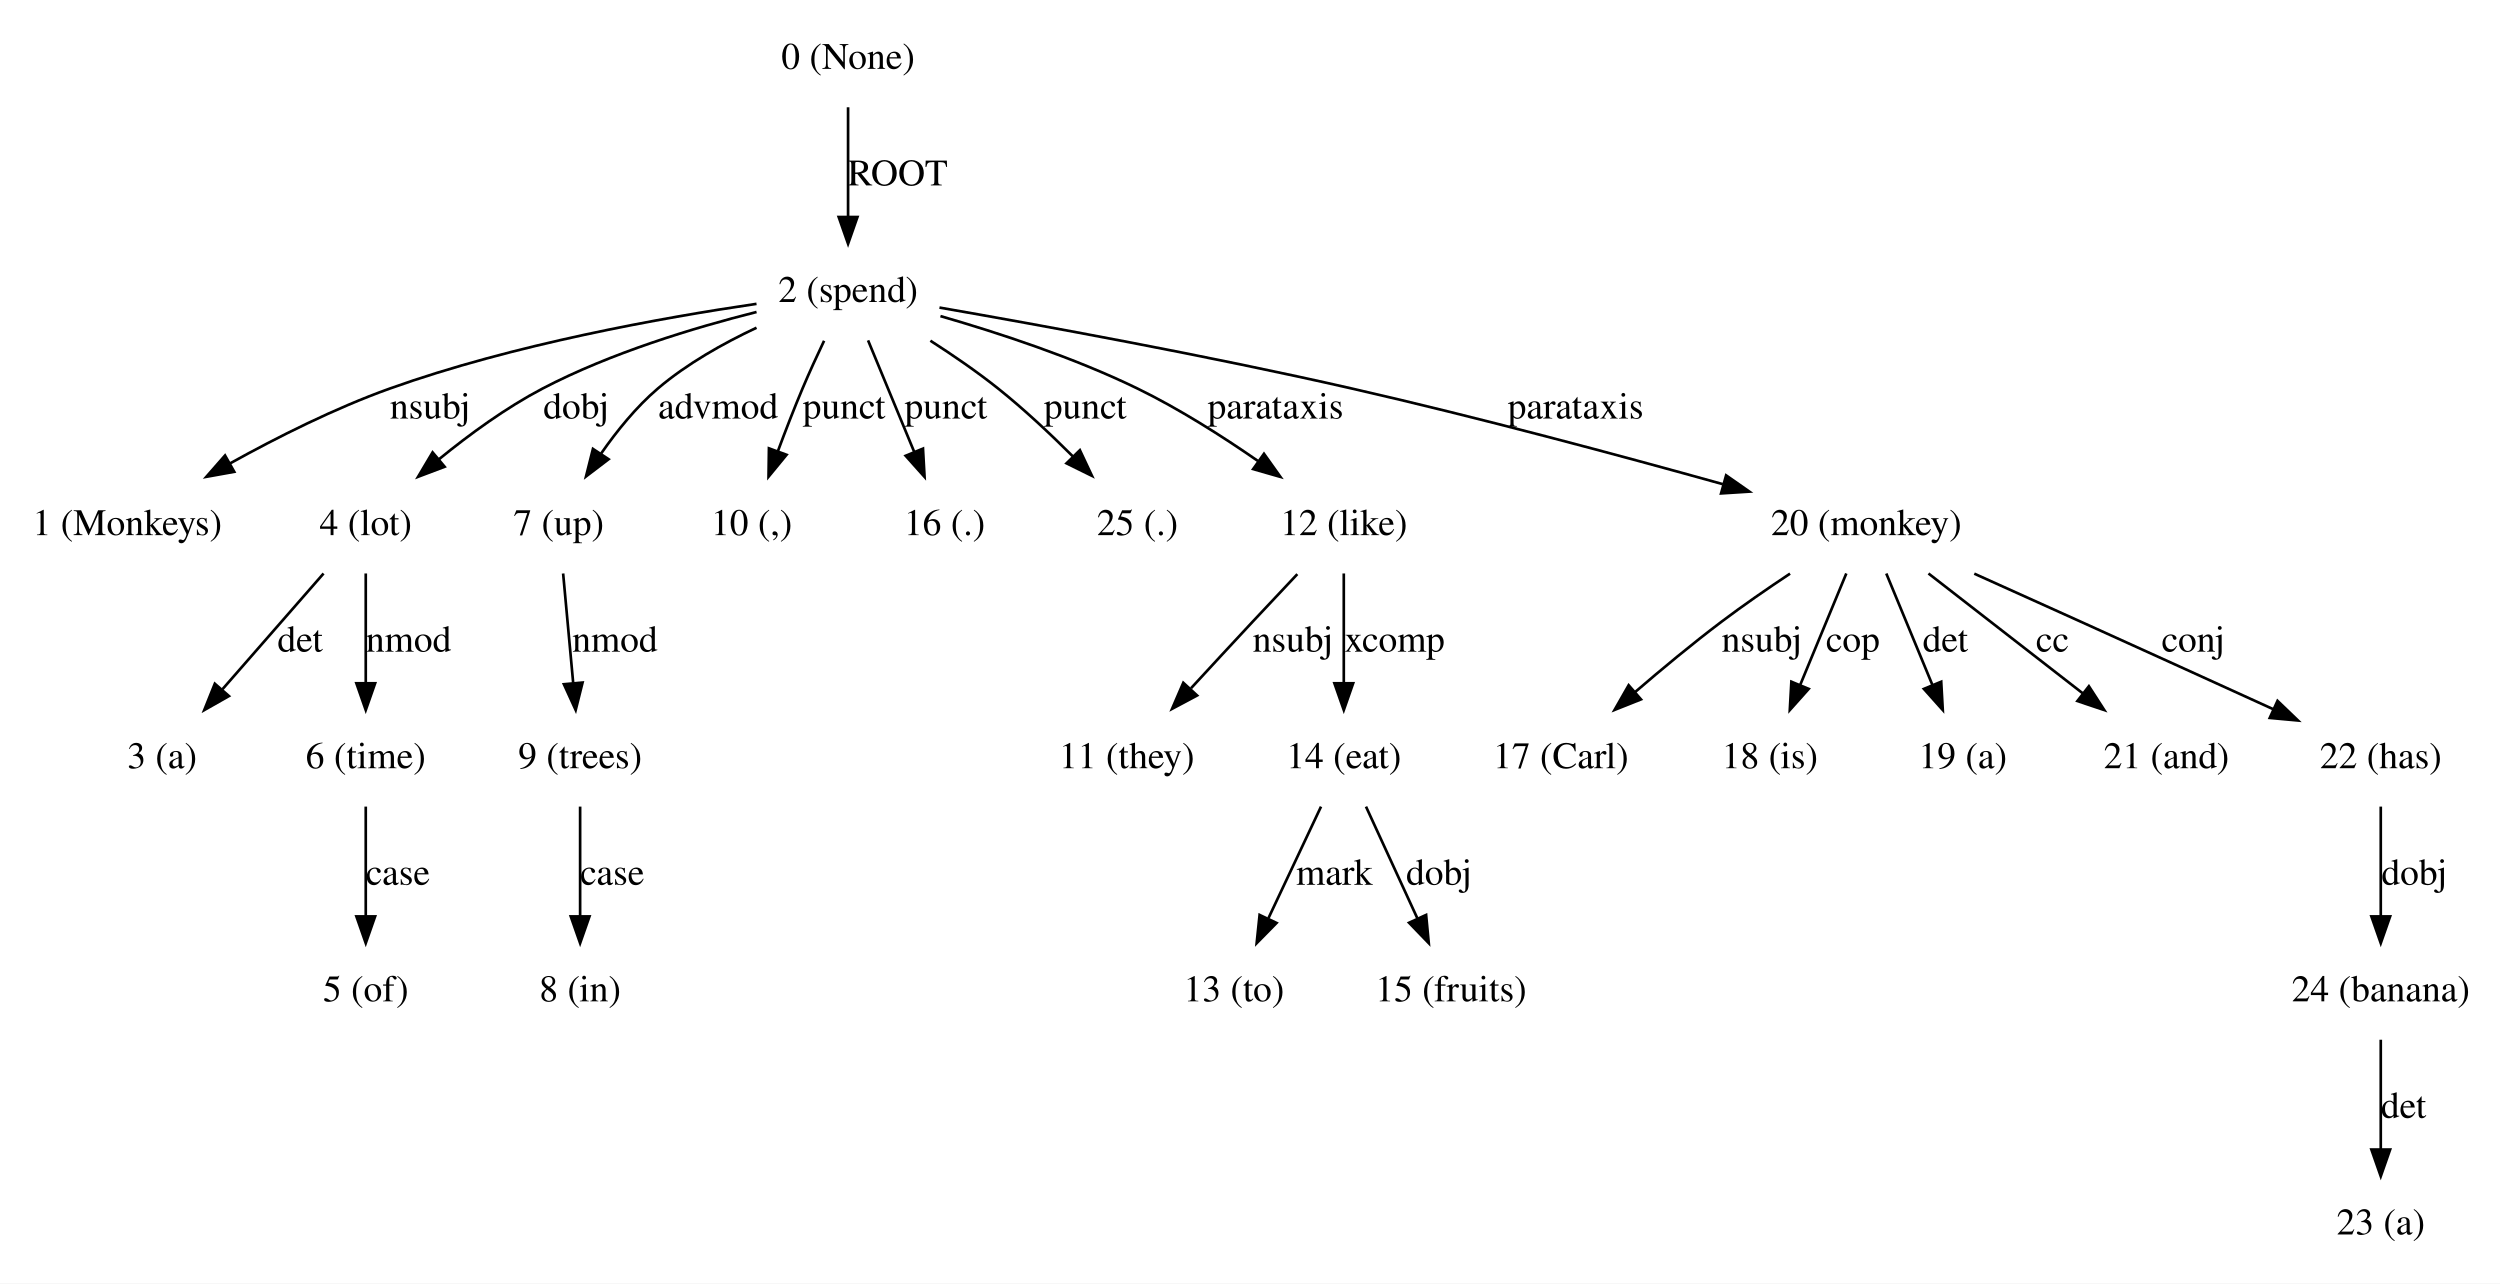
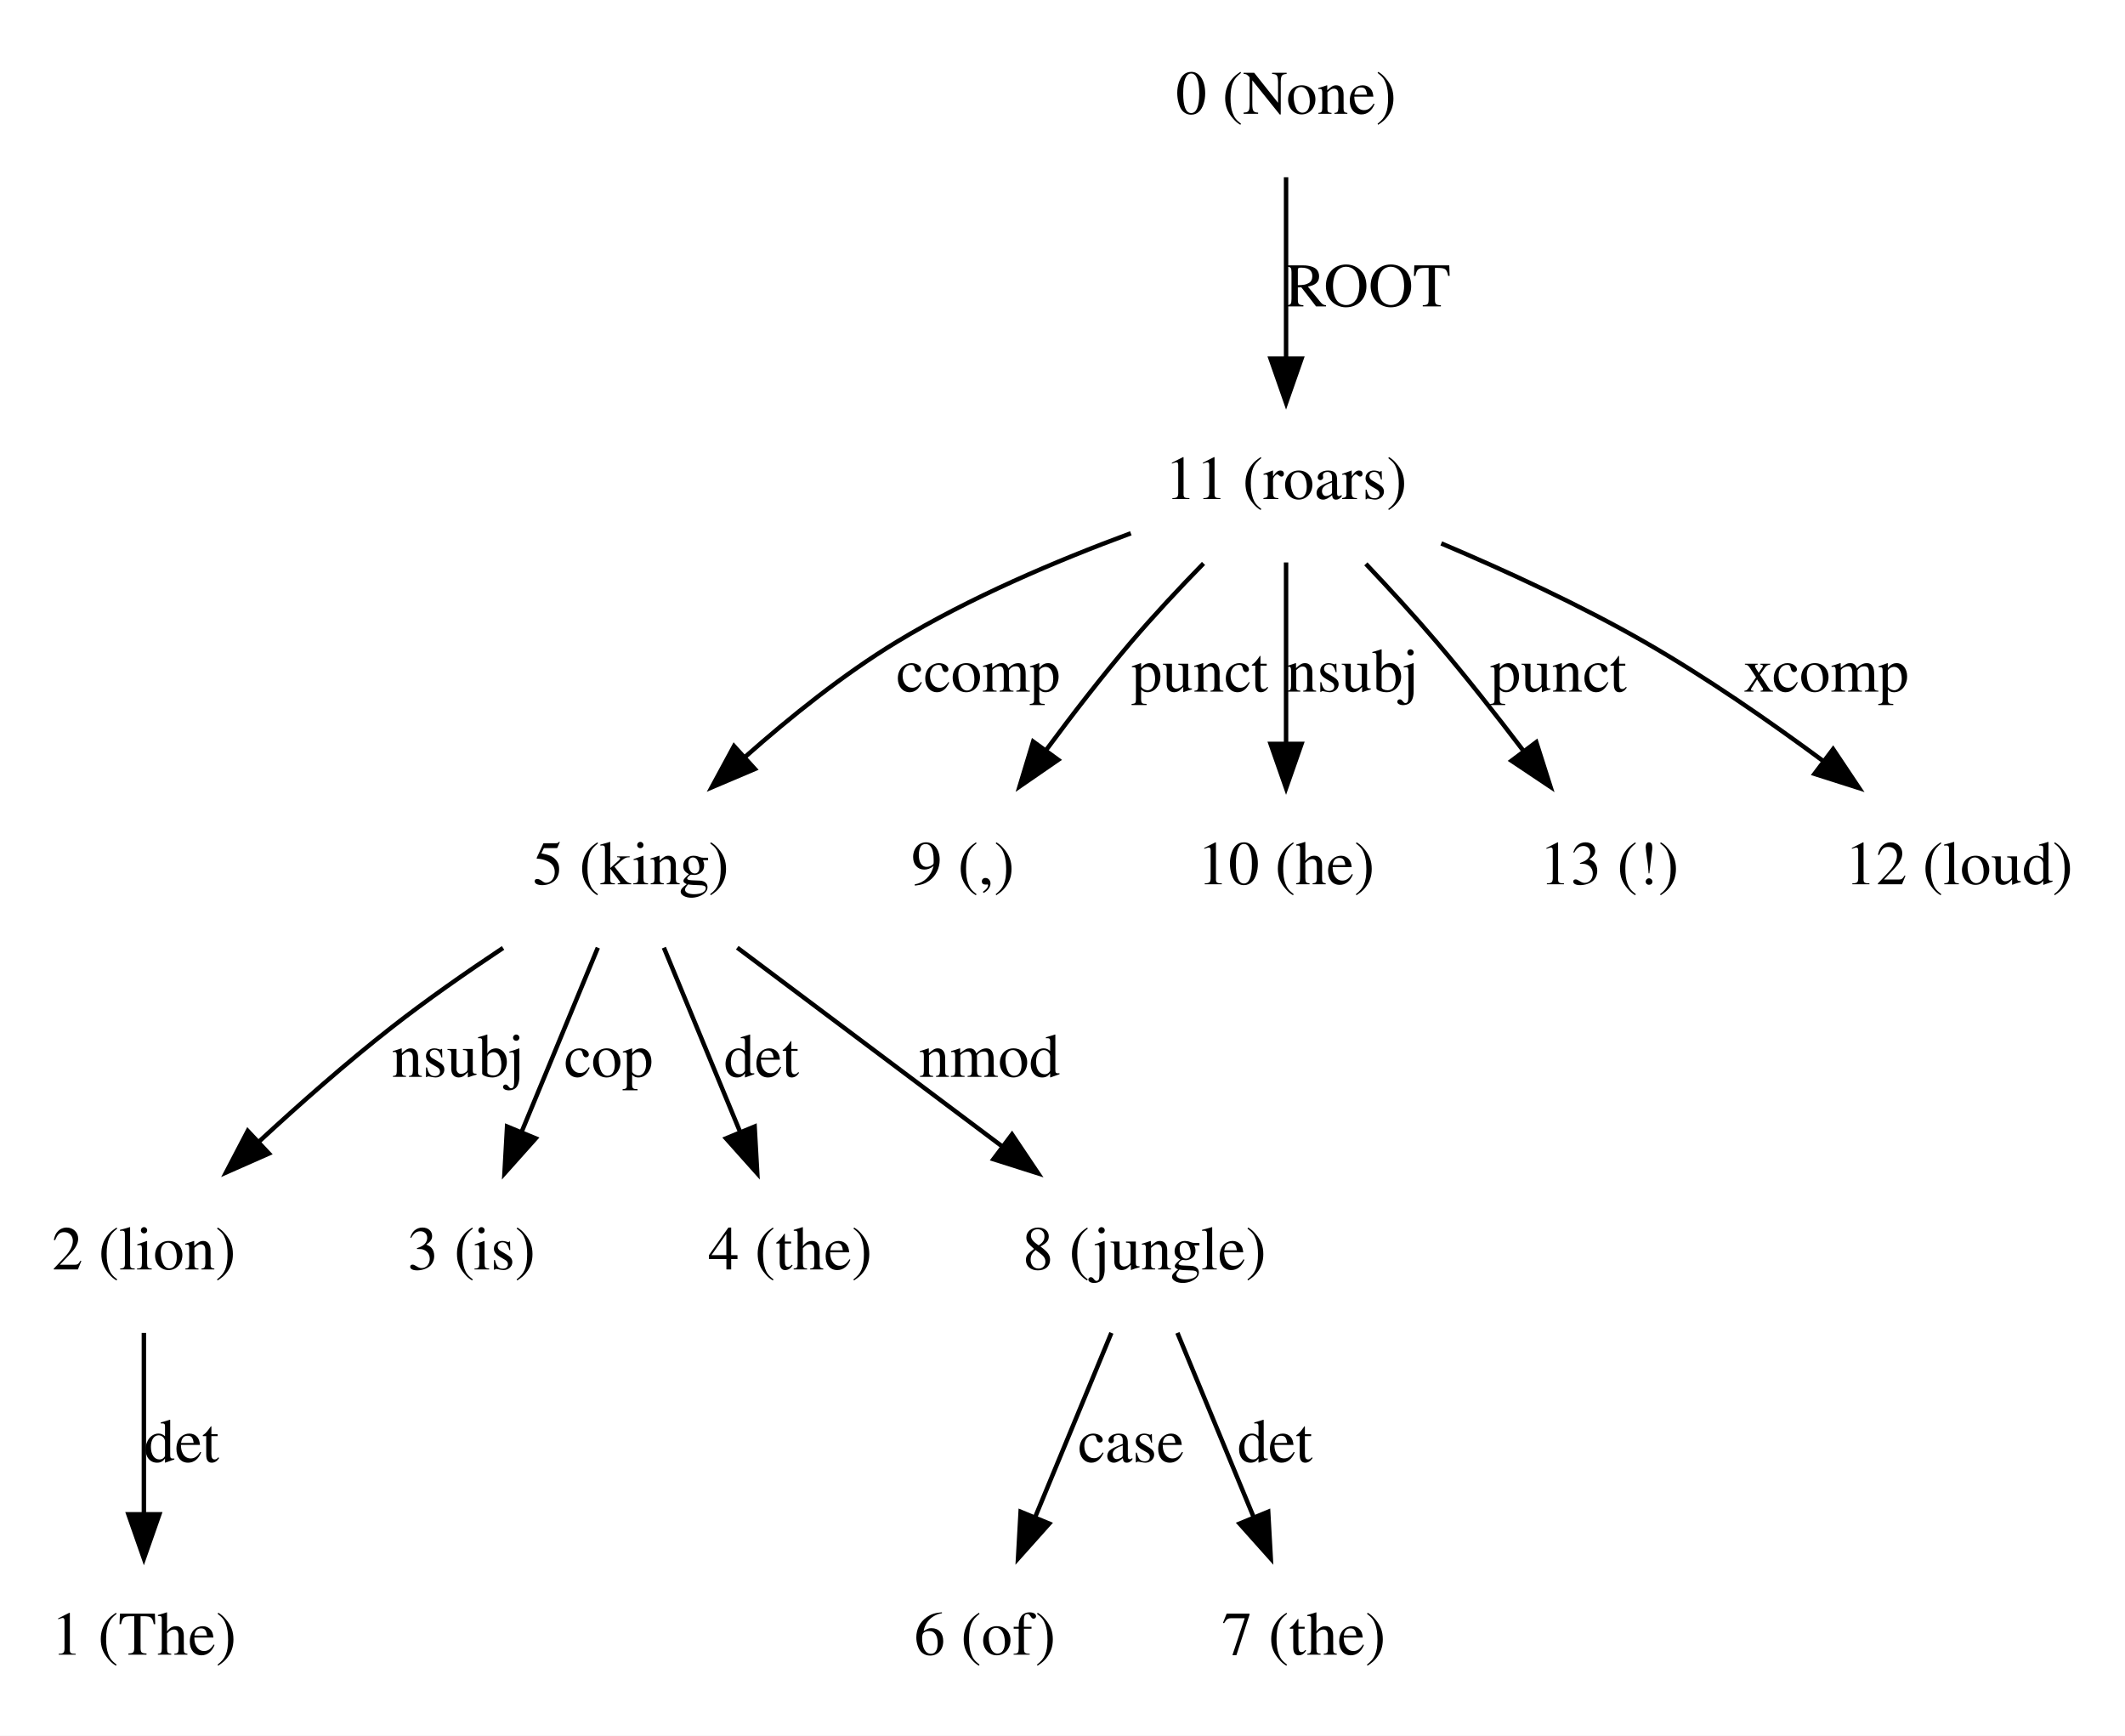
- <svg xmlns="http://www.w3.org/2000/svg" width="933pt" height="479pt" viewBox="0.00 0.00 933.00 479.00">
-   <g id="graph0" class="graph" transform="scale(1 1) rotate(0) translate(4 475)">
-     <polygon fill="#ffffff" stroke="transparent" points="-4,4 -4,-475 929,-475 929,4 -4,4" />
+ <svg xmlns="http://www.w3.org/2000/svg" width="480pt" height="392pt" viewBox="0.00 0.00 480.00 392.00">
+   <g id="graph0" class="graph" transform="scale(1 1) rotate(0) translate(4 388)">
+     <polygon fill="#ffffff" stroke="transparent" points="-4,4 -4,-388 476,-388 476,4 -4,4" />
    <g id="node1" class="node">
-       <text text-anchor="middle" x="312.5" y="-449.3" font-family="Times,serif" font-size="14.00" fill="#000000">0 (None)</text>
+       <text text-anchor="middle" x="286.5" y="-362.3" font-family="Times,serif" font-size="14.00" fill="#000000">0 (None)</text>
    </g>
    <g id="node2" class="node">
-       <text text-anchor="middle" x="312.5" y="-362.3" font-family="Times,serif" font-size="14.00" fill="#000000">2 (spend)</text>
+       <text text-anchor="middle" x="286.5" y="-275.3" font-family="Times,serif" font-size="14.00" fill="#000000">11 (roars)</text>
    </g>
    <g id="edge1" class="edge">
-       <path fill="none" stroke="#000000" d="M312.5,-434.974C312.5,-423.192 312.5,-407.561 312.5,-394.158" />
-       <polygon fill="#000000" stroke="#000000" points="316,-394.003 312.5,-384.003 309,-394.003 316,-394.003" />
-       <text text-anchor="middle" x="331" y="-405.8" font-family="Times,serif" font-size="14.00" fill="#000000">ROOT</text>
+       <path fill="none" stroke="#000000" d="M286.5,-347.974C286.5,-336.192 286.5,-320.561 286.5,-307.158" />
+       <polygon fill="#000000" stroke="#000000" points="290,-307.003 286.5,-297.003 283,-307.003 290,-307.003" />
+       <text text-anchor="middle" x="305" y="-318.8" font-family="Times,serif" font-size="14.00" fill="#000000">ROOT</text>
+     </g>
+     <g id="node7" class="node">
+       <text text-anchor="middle" x="138.5" y="-188.3" font-family="Times,serif" font-size="14.00" fill="#000000">5 (king)</text>
+     </g>
+     <g id="edge9" class="edge">
+       <path fill="none" stroke="#000000" d="M251.436,-267.561C234.8,-261.417 215.001,-253.035 198.5,-243 186.518,-235.713 174.505,-226.077 164.41,-217.145" />
+       <polygon fill="#000000" stroke="#000000" points="166.515,-214.329 156.761,-210.191 161.805,-219.508 166.515,-214.329" />
+       <text text-anchor="middle" x="217" y="-231.8" font-family="Times,serif" font-size="14.00" fill="#000000">ccomp</text>
+     </g>
+     <g id="node11" class="node">
+       <text text-anchor="middle" x="213.5" y="-188.3" font-family="Times,serif" font-size="14.00" fill="#000000">9 (,)</text>
+     </g>
+     <g id="edge10" class="edge">
+       <path fill="none" stroke="#000000" d="M267.855,-260.752C262.426,-255.193 256.589,-248.971 251.5,-243 244.978,-235.347 238.287,-226.686 232.374,-218.702" />
+       <polygon fill="#000000" stroke="#000000" points="235.027,-216.4 226.306,-210.384 229.372,-220.525 235.027,-216.4" />
+       <text text-anchor="middle" x="267" y="-231.8" font-family="Times,serif" font-size="14.00" fill="#000000">punct</text>
+     </g>
+     <g id="node12" class="node">
+       <text text-anchor="middle" x="286.5" y="-188.3" font-family="Times,serif" font-size="14.00" fill="#000000">10 (he)</text>
+     </g>
+     <g id="edge12" class="edge">
+       <path fill="none" stroke="#000000" d="M286.5,-260.974C286.5,-249.192 286.5,-233.561 286.5,-220.158" />
+       <polygon fill="#000000" stroke="#000000" points="290,-220.003 286.5,-210.003 283,-220.003 290,-220.003" />
+       <text text-anchor="middle" x="301.5" y="-231.8" font-family="Times,serif" font-size="14.00" fill="#000000">nsubj</text>
+     </g>
+     <g id="node13" class="node">
+       <text text-anchor="middle" x="359.5" y="-188.3" font-family="Times,serif" font-size="14.00" fill="#000000">13 (!)</text>
+     </g>
+     <g id="edge11" class="edge">
+       <path fill="none" stroke="#000000" d="M304.524,-260.654C309.796,-255.093 315.487,-248.893 320.5,-243 327.146,-235.186 334.054,-226.399 340.177,-218.349" />
+       <polygon fill="#000000" stroke="#000000" points="343.018,-220.394 346.229,-210.298 337.422,-216.188 343.018,-220.394" />
+       <text text-anchor="middle" x="348" y="-231.8" font-family="Times,serif" font-size="14.00" fill="#000000">punct</text>
+     </g>
+     <g id="node14" class="node">
+       <text text-anchor="middle" x="438.5" y="-188.3" font-family="Times,serif" font-size="14.00" fill="#000000">12 (loud)</text>
+     </g>
+     <g id="edge13" class="edge">
+       <path fill="none" stroke="#000000" d="M321.557,-265.274C336.104,-259.108 352.948,-251.343 367.5,-243 381.3,-235.088 395.702,-225.106 407.899,-216.075" />
+       <polygon fill="#000000" stroke="#000000" points="410.07,-218.821 415.956,-210.012 405.861,-213.228 410.07,-218.821" />
+       <text text-anchor="middle" x="408.5" y="-231.8" font-family="Times,serif" font-size="14.00" fill="#000000">xcomp</text>
    </g>
    <g id="node3" class="node">
-       <text text-anchor="middle" x="43.5" y="-275.3" font-family="Times,serif" font-size="14.00" fill="#000000">1 (Monkeys)</text>
+       <text text-anchor="middle" x="28.5" y="-14.3" font-family="Times,serif" font-size="14.00" fill="#000000">1 (The)</text>
+     </g>
+     <g id="node4" class="node">
+       <text text-anchor="middle" x="28.5" y="-101.3" font-family="Times,serif" font-size="14.00" fill="#000000">2 (lion)</text>
    </g>
    <g id="edge2" class="edge">
-       <path fill="none" stroke="#000000" d="M278.331,-361.606C243.267,-356.454 187.488,-346.458 141.5,-330 121.047,-322.681 99.51,-311.856 81.852,-302.059" />
-       <polygon fill="#000000" stroke="#000000" points="83.425,-298.928 72.997,-297.054 79.98,-305.022 83.425,-298.928" />
-       <text text-anchor="middle" x="156.5" y="-318.8" font-family="Times,serif" font-size="14.00" fill="#000000">nsubj</text>
+       <path fill="none" stroke="#000000" d="M28.5,-86.974C28.5,-75.192 28.5,-59.561 28.5,-46.158" />
+       <polygon fill="#000000" stroke="#000000" points="32,-46.003 28.5,-36.003 25,-46.003 32,-46.003" />
+       <text text-anchor="middle" x="37" y="-57.8" font-family="Times,serif" font-size="14.00" fill="#000000">det</text>
    </g>
-     <g id="node4" class="node">
-       <text text-anchor="middle" x="132.5" y="-275.3" font-family="Times,serif" font-size="14.00" fill="#000000">4 (lot)</text>
+     <g id="node5" class="node">
+       <text text-anchor="middle" x="102.5" y="-101.3" font-family="Times,serif" font-size="14.00" fill="#000000">3 (is)</text>
+     </g>
+     <g id="node6" class="node">
+       <text text-anchor="middle" x="174.5" y="-101.3" font-family="Times,serif" font-size="14.00" fill="#000000">4 (the)</text>
    </g>
    <g id="edge3" class="edge">
-       <path fill="none" stroke="#000000" d="M278.343,-358.566C255.025,-352.698 223.88,-343.274 198.5,-330 184.87,-322.872 171.189,-312.879 159.845,-303.625" />
-       <polygon fill="#000000" stroke="#000000" points="161.942,-300.816 152.032,-297.07 157.443,-306.179 161.942,-300.816" />
-       <text text-anchor="middle" x="211" y="-318.8" font-family="Times,serif" font-size="14.00" fill="#000000">dobj</text>
-     </g>
-     <g id="node5" class="node">
-       <text text-anchor="middle" x="204.5" y="-275.3" font-family="Times,serif" font-size="14.00" fill="#000000">7 (up)</text>
+       <path fill="none" stroke="#000000" d="M109.629,-173.911C101.335,-168.407 92.401,-162.175 84.5,-156 74.301,-148.029 63.665,-138.648 54.437,-130.119" />
+       <polygon fill="#000000" stroke="#000000" points="56.747,-127.487 47.056,-123.205 51.962,-132.596 56.747,-127.487" />
+       <text text-anchor="middle" x="99.5" y="-144.8" font-family="Times,serif" font-size="14.00" fill="#000000">nsubj</text>
    </g>
    <g id="edge4" class="edge">
-       <path fill="none" stroke="#000000" d="M278.337,-352.693C265.939,-346.87 252.33,-339.238 241.5,-330 233.47,-323.151 226.237,-314.22 220.341,-305.749" />
-       <polygon fill="#000000" stroke="#000000" points="223.129,-303.619 214.704,-297.196 217.284,-307.471 223.129,-303.619" />
-       <text text-anchor="middle" x="264" y="-318.8" font-family="Times,serif" font-size="14.00" fill="#000000">advmod</text>
-     </g>
-     <g id="node6" class="node">
-       <text text-anchor="middle" x="276.5" y="-275.3" font-family="Times,serif" font-size="14.00" fill="#000000">10 (,)</text>
+       <path fill="none" stroke="#000000" d="M131.041,-173.974C126.069,-161.958 119.441,-145.94 113.823,-132.365" />
+       <polygon fill="#000000" stroke="#000000" points="117.007,-130.905 109.95,-123.003 110.539,-133.582 117.007,-130.905" />
+       <text text-anchor="middle" x="133.5" y="-144.8" font-family="Times,serif" font-size="14.00" fill="#000000">cop</text>
    </g>
    <g id="edge5" class="edge">
-       <path fill="none" stroke="#000000" d="M303.55,-347.821C300.86,-342.157 297.97,-335.86 295.5,-330 292.336,-322.493 289.148,-314.258 286.311,-306.636" />
-       <polygon fill="#000000" stroke="#000000" points="289.539,-305.272 282.815,-297.084 282.965,-307.677 289.539,-305.272" />
-       <text text-anchor="middle" x="311" y="-318.8" font-family="Times,serif" font-size="14.00" fill="#000000">punct</text>
+       <path fill="none" stroke="#000000" d="M145.959,-173.974C150.931,-161.958 157.559,-145.94 163.177,-132.365" />
+       <polygon fill="#000000" stroke="#000000" points="166.461,-133.582 167.05,-123.003 159.993,-130.905 166.461,-133.582" />
+       <text text-anchor="middle" x="168" y="-144.8" font-family="Times,serif" font-size="14.00" fill="#000000">det</text>
    </g>
-     <g id="node7" class="node">
-       <text text-anchor="middle" x="348.5" y="-275.3" font-family="Times,serif" font-size="14.00" fill="#000000">16 (.)</text>
+     <g id="node8" class="node">
+       <text text-anchor="middle" x="254.5" y="-101.3" font-family="Times,serif" font-size="14.00" fill="#000000">8 (jungle)</text>
    </g>
    <g id="edge6" class="edge">
-       <path fill="none" stroke="#000000" d="M319.959,-347.974C324.931,-335.959 331.559,-319.94 337.177,-306.365" />
-       <polygon fill="#000000" stroke="#000000" points="340.461,-307.582 341.05,-297.003 333.993,-304.905 340.461,-307.582" />
-       <text text-anchor="middle" x="349" y="-318.8" font-family="Times,serif" font-size="14.00" fill="#000000">punct</text>
+       <path fill="none" stroke="#000000" d="M162.535,-173.974C179.877,-160.967 203.475,-143.269 222.424,-129.057" />
+       <polygon fill="#000000" stroke="#000000" points="224.595,-131.803 230.495,-123.003 220.395,-126.203 224.595,-131.803" />
+       <text text-anchor="middle" x="219.5" y="-144.8" font-family="Times,serif" font-size="14.00" fill="#000000">nmod</text>
    </g>
-     <g id="node8" class="node">
-       <text text-anchor="middle" x="420.5" y="-275.3" font-family="Times,serif" font-size="14.00" fill="#000000">25 (.)</text>
+     <g id="node9" class="node">
+       <text text-anchor="middle" x="218.5" y="-14.3" font-family="Times,serif" font-size="14.00" fill="#000000">6 (of)</text>
    </g>
    <g id="edge7" class="edge">
-       <path fill="none" stroke="#000000" d="M343.217,-347.847C351.655,-342.439 360.64,-336.272 368.5,-330 378.132,-322.314 387.966,-313.089 396.453,-304.611" />
-       <polygon fill="#000000" stroke="#000000" points="399.015,-306.997 403.525,-297.409 394.021,-302.092 399.015,-306.997" />
-       <text text-anchor="middle" x="401" y="-318.8" font-family="Times,serif" font-size="14.00" fill="#000000">punct</text>
+       <path fill="none" stroke="#000000" d="M247.041,-86.974C242.069,-74.959 235.441,-58.94 229.823,-45.365" />
+       <polygon fill="#000000" stroke="#000000" points="233.007,-43.905 225.95,-36.003 226.539,-46.582 233.007,-43.905" />
+       <text text-anchor="middle" x="251.5" y="-57.8" font-family="Times,serif" font-size="14.00" fill="#000000">case</text>
    </g>
-     <g id="node9" class="node">
-       <text text-anchor="middle" x="497.5" y="-275.3" font-family="Times,serif" font-size="14.00" fill="#000000">12 (like)</text>
+     <g id="node10" class="node">
+       <text text-anchor="middle" x="290.5" y="-14.3" font-family="Times,serif" font-size="14.00" fill="#000000">7 (the)</text>
    </g>
    <g id="edge8" class="edge">
-       <path fill="none" stroke="#000000" d="M346.972,-357.028C368.642,-350.781 396.869,-341.514 420.5,-330 435.99,-322.453 452.043,-312.255 465.458,-302.962" />
-       <polygon fill="#000000" stroke="#000000" points="467.714,-305.654 473.859,-297.023 463.673,-299.938 467.714,-305.654" />
-       <text text-anchor="middle" x="472" y="-318.8" font-family="Times,serif" font-size="14.00" fill="#000000">parataxis</text>
-     </g>
-     <g id="node10" class="node">
-       <text text-anchor="middle" x="692.5" y="-275.3" font-family="Times,serif" font-size="14.00" fill="#000000">20 (monkey)</text>
-     </g>
-     <g id="edge9" class="edge">
-       <path fill="none" stroke="#000000" d="M346.613,-360.213C384.396,-353.63 447.042,-342.202 500.5,-330 547.571,-319.256 600.575,-305.012 638.948,-294.308" />
-       <polygon fill="#000000" stroke="#000000" points="640.186,-297.596 648.871,-291.529 638.297,-290.856 640.186,-297.596" />
-       <text text-anchor="middle" x="584" y="-318.8" font-family="Times,serif" font-size="14.00" fill="#000000">parataxis</text>
-     </g>
-     <g id="node11" class="node">
-       <text text-anchor="middle" x="56.5" y="-188.3" font-family="Times,serif" font-size="14.00" fill="#000000">3 (a)</text>
-     </g>
-     <g id="edge10" class="edge">
-       <path fill="none" stroke="#000000" d="M116.753,-260.974C105.849,-248.492 91.172,-231.69 79.033,-217.794" />
-       <polygon fill="#000000" stroke="#000000" points="81.442,-215.232 72.227,-210.003 76.17,-219.837 81.442,-215.232" />
-       <text text-anchor="middle" x="108" y="-231.8" font-family="Times,serif" font-size="14.00" fill="#000000">det</text>
-     </g>
-     <g id="node12" class="node">
-       <text text-anchor="middle" x="132.5" y="-188.3" font-family="Times,serif" font-size="14.00" fill="#000000">6 (time)</text>
-     </g>
-     <g id="edge11" class="edge">
-       <path fill="none" stroke="#000000" d="M132.5,-260.974C132.5,-249.192 132.5,-233.561 132.5,-220.158" />
-       <polygon fill="#000000" stroke="#000000" points="136,-220.003 132.5,-210.003 129,-220.003 136,-220.003" />
-       <text text-anchor="middle" x="148.5" y="-231.8" font-family="Times,serif" font-size="14.00" fill="#000000">nmod</text>
-     </g>
-     <g id="node14" class="node">
-       <text text-anchor="middle" x="212.5" y="-188.3" font-family="Times,serif" font-size="14.00" fill="#000000">9 (trees)</text>
-     </g>
-     <g id="edge13" class="edge">
-       <path fill="none" stroke="#000000" d="M206.158,-260.974C207.241,-249.192 208.678,-233.561 209.911,-220.158" />
-       <polygon fill="#000000" stroke="#000000" points="213.414,-220.282 210.845,-210.003 206.444,-219.641 213.414,-220.282" />
-       <text text-anchor="middle" x="225.5" y="-231.8" font-family="Times,serif" font-size="14.00" fill="#000000">nmod</text>
-     </g>
-     <g id="node16" class="node">
-       <text text-anchor="middle" x="416.5" y="-188.3" font-family="Times,serif" font-size="14.00" fill="#000000">11 (they)</text>
-     </g>
-     <g id="edge15" class="edge">
-       <path fill="none" stroke="#000000" d="M480.16,-260.727C474.804,-255.059 468.895,-248.783 463.5,-243 455.985,-234.944 447.837,-226.132 440.47,-218.133" />
-       <polygon fill="#000000" stroke="#000000" points="442.76,-215.453 433.414,-210.463 437.609,-220.192 442.76,-215.453" />
-       <text text-anchor="middle" x="478.5" y="-231.8" font-family="Times,serif" font-size="14.00" fill="#000000">nsubj</text>
-     </g>
-     <g id="node17" class="node">
-       <text text-anchor="middle" x="497.5" y="-188.3" font-family="Times,serif" font-size="14.00" fill="#000000">14 (eat)</text>
-     </g>
-     <g id="edge16" class="edge">
-       <path fill="none" stroke="#000000" d="M497.5,-260.974C497.5,-249.192 497.5,-233.561 497.5,-220.158" />
-       <polygon fill="#000000" stroke="#000000" points="501,-220.003 497.5,-210.003 494,-220.003 501,-220.003" />
-       <text text-anchor="middle" x="516.5" y="-231.8" font-family="Times,serif" font-size="14.00" fill="#000000">xcomp</text>
-     </g>
-     <g id="node20" class="node">
-       <text text-anchor="middle" x="578.5" y="-188.3" font-family="Times,serif" font-size="14.00" fill="#000000">17 (Carl)</text>
-     </g>
-     <g id="edge19" class="edge">
-       <path fill="none" stroke="#000000" d="M664.042,-260.923C655.673,-255.369 646.596,-249.107 638.5,-243 627.649,-234.815 616.176,-225.295 606.202,-216.712" />
-       <polygon fill="#000000" stroke="#000000" points="608.407,-213.992 598.564,-210.073 603.815,-219.275 608.407,-213.992" />
-       <text text-anchor="middle" x="653.5" y="-231.8" font-family="Times,serif" font-size="14.00" fill="#000000">nsubj</text>
-     </g>
-     <g id="node21" class="node">
-       <text text-anchor="middle" x="656.5" y="-188.3" font-family="Times,serif" font-size="14.00" fill="#000000">18 (is)</text>
-     </g>
-     <g id="edge20" class="edge">
-       <path fill="none" stroke="#000000" d="M685.041,-260.974C680.069,-248.958 673.441,-232.94 667.823,-219.365" />
-       <polygon fill="#000000" stroke="#000000" points="671.007,-217.905 663.95,-210.003 664.539,-220.582 671.007,-217.905" />
-       <text text-anchor="middle" x="687.5" y="-231.8" font-family="Times,serif" font-size="14.00" fill="#000000">cop</text>
-     </g>
-     <g id="node22" class="node">
-       <text text-anchor="middle" x="728.5" y="-188.3" font-family="Times,serif" font-size="14.00" fill="#000000">19 (a)</text>
-     </g>
-     <g id="edge21" class="edge">
-       <path fill="none" stroke="#000000" d="M699.959,-260.974C704.931,-248.958 711.559,-232.94 717.177,-219.365" />
-       <polygon fill="#000000" stroke="#000000" points="720.461,-220.582 721.05,-210.003 713.993,-217.905 720.461,-220.582" />
-       <text text-anchor="middle" x="722" y="-231.8" font-family="Times,serif" font-size="14.00" fill="#000000">det</text>
-     </g>
-     <g id="node23" class="node">
-       <text text-anchor="middle" x="804.5" y="-188.3" font-family="Times,serif" font-size="14.00" fill="#000000">21 (and)</text>
-     </g>
-     <g id="edge22" class="edge">
-       <path fill="none" stroke="#000000" d="M715.707,-260.974C732.375,-248.025 755.03,-230.428 773.284,-216.249" />
-       <polygon fill="#000000" stroke="#000000" points="775.573,-218.902 781.323,-210.003 771.279,-213.374 775.573,-218.902" />
-       <text text-anchor="middle" x="762" y="-231.8" font-family="Times,serif" font-size="14.00" fill="#000000">cc</text>
-     </g>
-     <g id="node24" class="node">
-       <text text-anchor="middle" x="884.5" y="-188.3" font-family="Times,serif" font-size="14.00" fill="#000000">22 (has)</text>
-     </g>
-     <g id="edge23" class="edge">
-       <path fill="none" stroke="#000000" d="M732.803,-260.905C745.51,-255.189 759.596,-248.841 772.5,-243 796.407,-232.178 823.155,-220.001 844.514,-210.26" />
-       <polygon fill="#000000" stroke="#000000" points="845.971,-213.442 853.616,-206.108 843.066,-207.074 845.971,-213.442" />
-       <text text-anchor="middle" x="814.5" y="-231.8" font-family="Times,serif" font-size="14.00" fill="#000000">conj</text>
-     </g>
-     <g id="node13" class="node">
-       <text text-anchor="middle" x="132.5" y="-101.3" font-family="Times,serif" font-size="14.00" fill="#000000">5 (of)</text>
-     </g>
-     <g id="edge12" class="edge">
-       <path fill="none" stroke="#000000" d="M132.5,-173.974C132.5,-162.192 132.5,-146.561 132.5,-133.158" />
-       <polygon fill="#000000" stroke="#000000" points="136,-133.003 132.5,-123.003 129,-133.003 136,-133.003" />
-       <text text-anchor="middle" x="144.5" y="-144.8" font-family="Times,serif" font-size="14.00" fill="#000000">case</text>
-     </g>
-     <g id="node15" class="node">
-       <text text-anchor="middle" x="212.5" y="-101.3" font-family="Times,serif" font-size="14.00" fill="#000000">8 (in)</text>
-     </g>
-     <g id="edge14" class="edge">
-       <path fill="none" stroke="#000000" d="M212.5,-173.974C212.5,-162.192 212.5,-146.561 212.5,-133.158" />
-       <polygon fill="#000000" stroke="#000000" points="216,-133.003 212.5,-123.003 209,-133.003 216,-133.003" />
-       <text text-anchor="middle" x="224.5" y="-144.8" font-family="Times,serif" font-size="14.00" fill="#000000">case</text>
-     </g>
-     <g id="node18" class="node">
-       <text text-anchor="middle" x="456.5" y="-101.3" font-family="Times,serif" font-size="14.00" fill="#000000">13 (to)</text>
-     </g>
-     <g id="edge17" class="edge">
-       <path fill="none" stroke="#000000" d="M489.005,-173.974C483.342,-161.958 475.794,-145.94 469.396,-132.365" />
-       <polygon fill="#000000" stroke="#000000" points="472.413,-130.557 464.984,-123.003 466.081,-133.541 472.413,-130.557" />
-       <text text-anchor="middle" x="494" y="-144.8" font-family="Times,serif" font-size="14.00" fill="#000000">mark</text>
-     </g>
-     <g id="node19" class="node">
-       <text text-anchor="middle" x="537.5" y="-101.3" font-family="Times,serif" font-size="14.00" fill="#000000">15 (fruits)</text>
-     </g>
-     <g id="edge18" class="edge">
-       <path fill="none" stroke="#000000" d="M505.788,-173.974C511.312,-161.958 518.677,-145.94 524.919,-132.365" />
-       <polygon fill="#000000" stroke="#000000" points="528.225,-133.551 529.223,-123.003 521.865,-130.627 528.225,-133.551" />
-       <text text-anchor="middle" x="533" y="-144.8" font-family="Times,serif" font-size="14.00" fill="#000000">dobj</text>
-     </g>
-     <g id="node25" class="node">
-       <text text-anchor="middle" x="884.5" y="-101.3" font-family="Times,serif" font-size="14.00" fill="#000000">24 (banana)</text>
-     </g>
-     <g id="edge24" class="edge">
-       <path fill="none" stroke="#000000" d="M884.5,-173.974C884.5,-162.192 884.5,-146.561 884.5,-133.158" />
-       <polygon fill="#000000" stroke="#000000" points="888,-133.003 884.5,-123.003 881,-133.003 888,-133.003" />
-       <text text-anchor="middle" x="897" y="-144.8" font-family="Times,serif" font-size="14.00" fill="#000000">dobj</text>
-     </g>
-     <g id="node26" class="node">
-       <text text-anchor="middle" x="884.5" y="-14.3" font-family="Times,serif" font-size="14.00" fill="#000000">23 (a)</text>
-     </g>
-     <g id="edge25" class="edge">
-       <path fill="none" stroke="#000000" d="M884.5,-86.974C884.5,-75.192 884.5,-59.561 884.5,-46.158" />
-       <polygon fill="#000000" stroke="#000000" points="888,-46.003 884.5,-36.003 881,-46.003 888,-46.003" />
-       <text text-anchor="middle" x="893" y="-57.8" font-family="Times,serif" font-size="14.00" fill="#000000">det</text>
+       <path fill="none" stroke="#000000" d="M261.959,-86.974C266.931,-74.959 273.559,-58.94 279.177,-45.365" />
+       <polygon fill="#000000" stroke="#000000" points="282.461,-46.582 283.05,-36.003 275.993,-43.905 282.461,-46.582" />
+       <text text-anchor="middle" x="284" y="-57.8" font-family="Times,serif" font-size="14.00" fill="#000000">det</text>
    </g>
  </g>
</svg>
